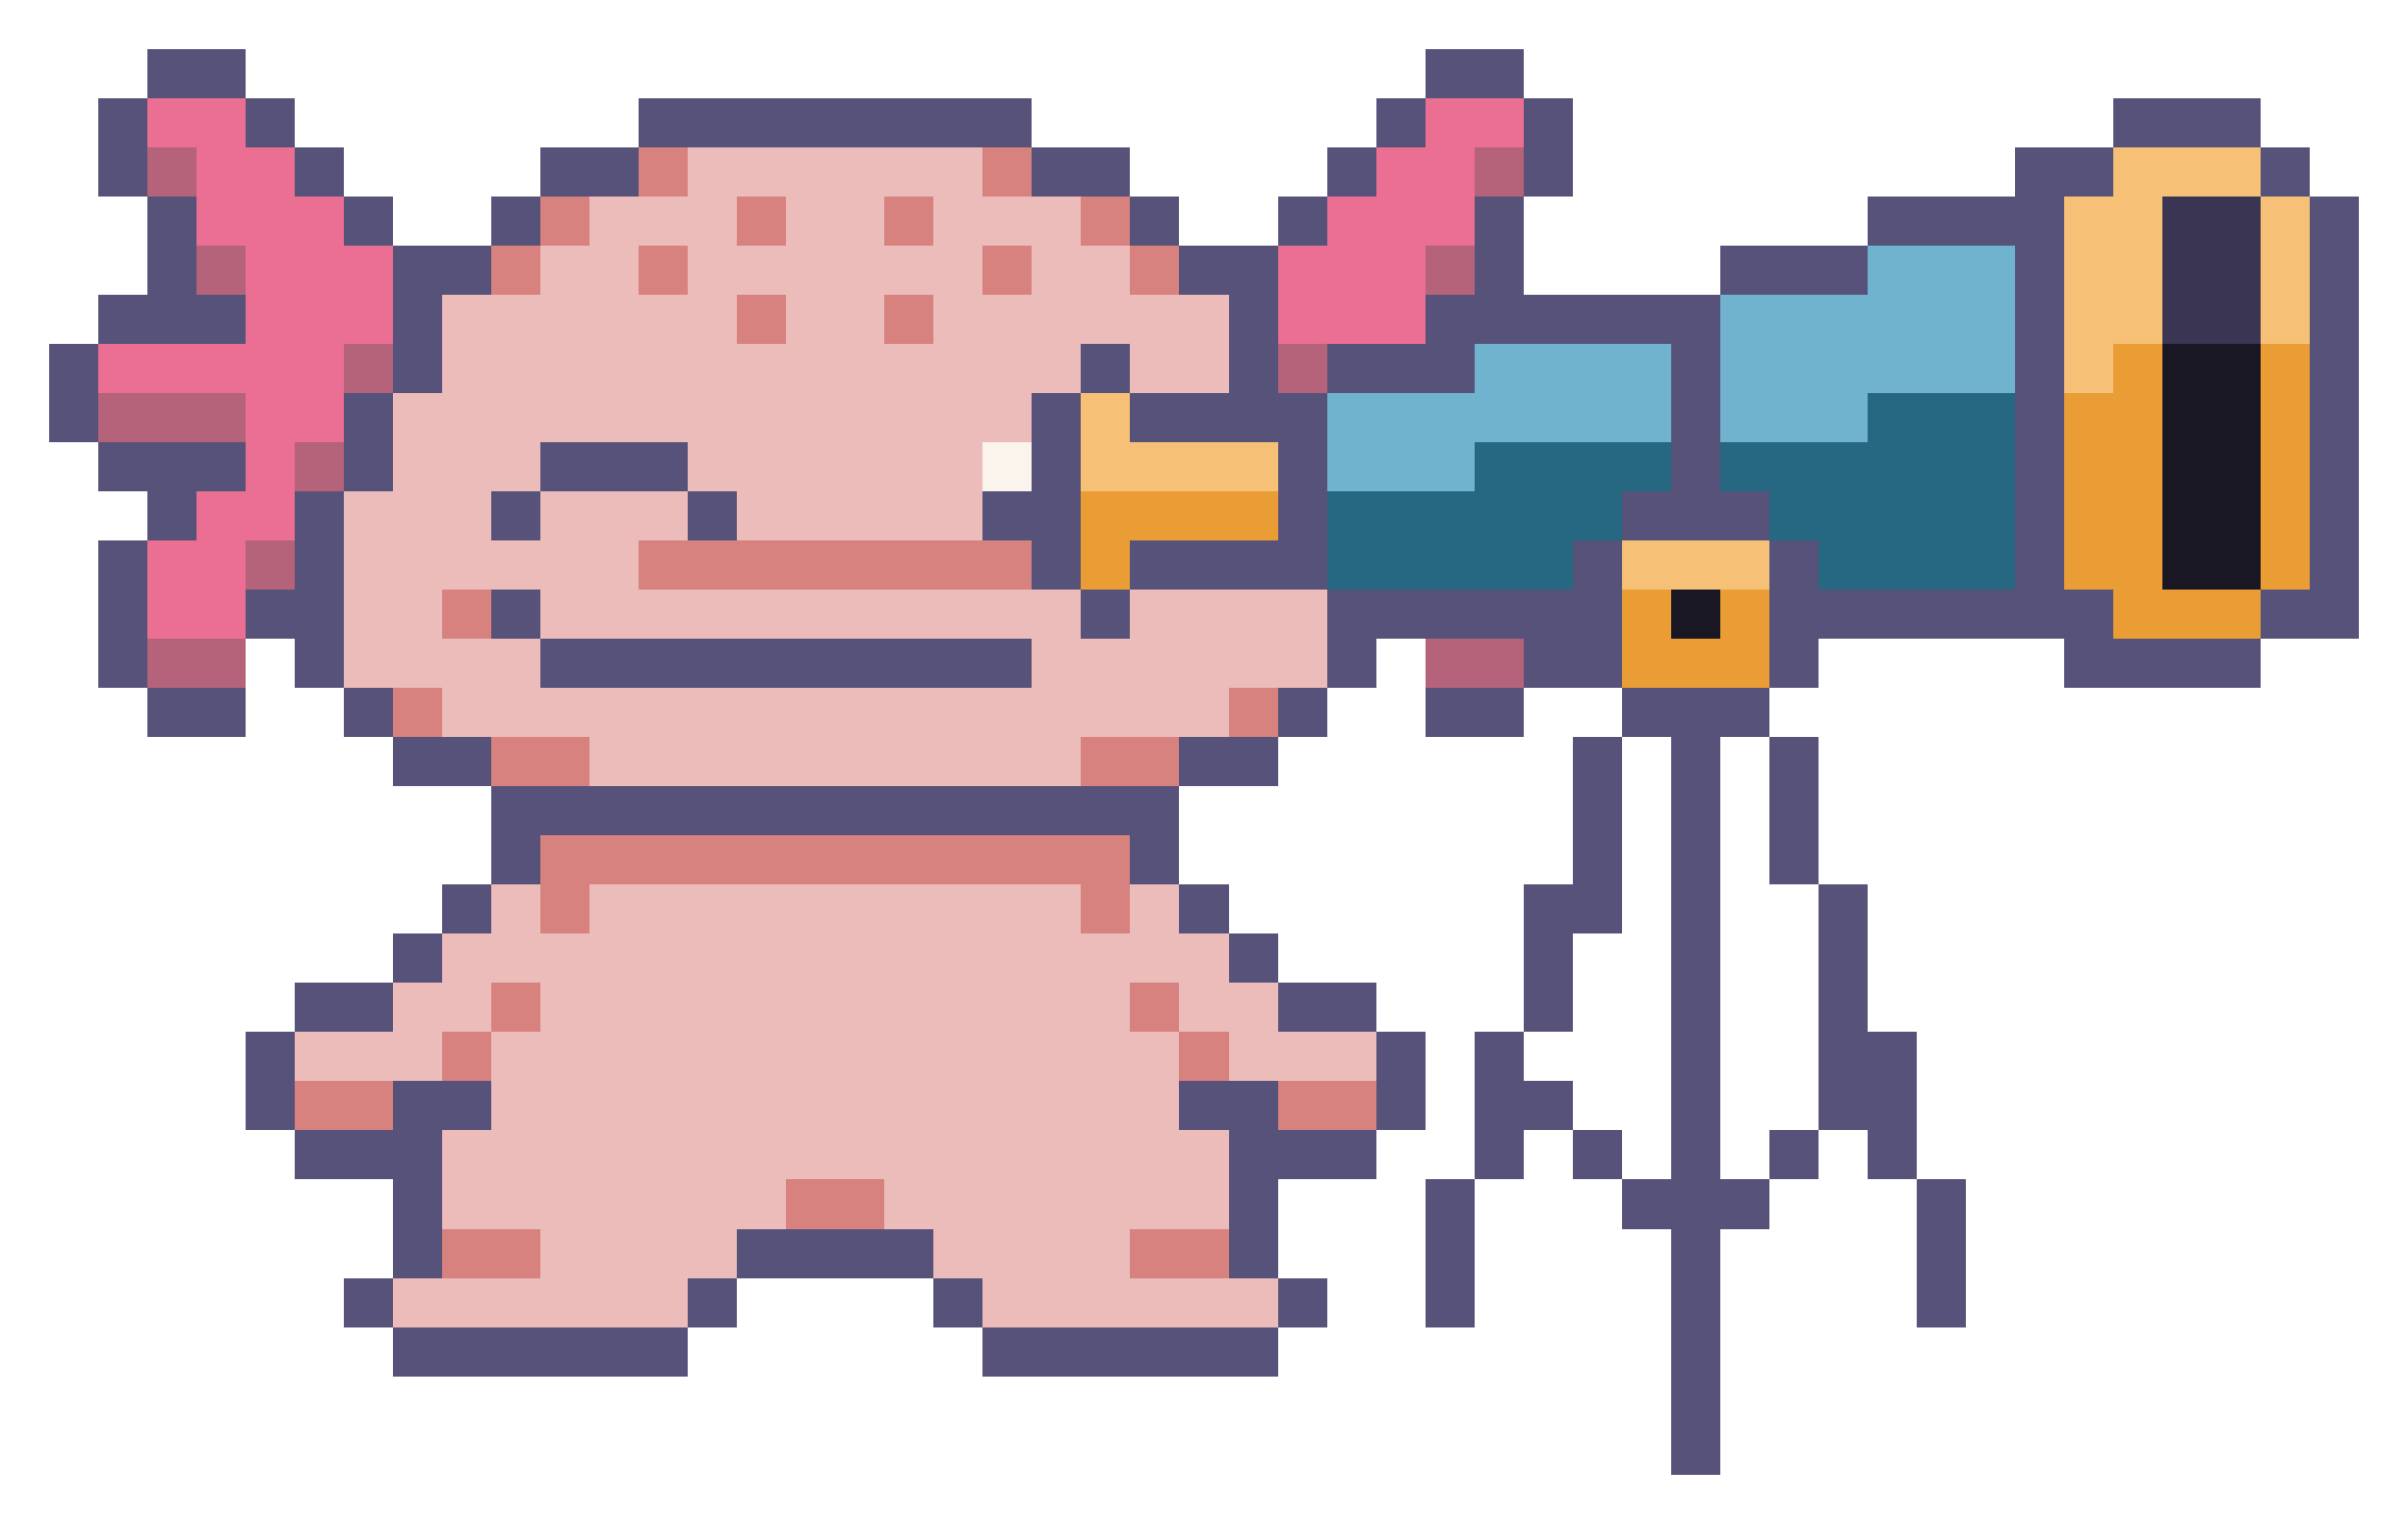
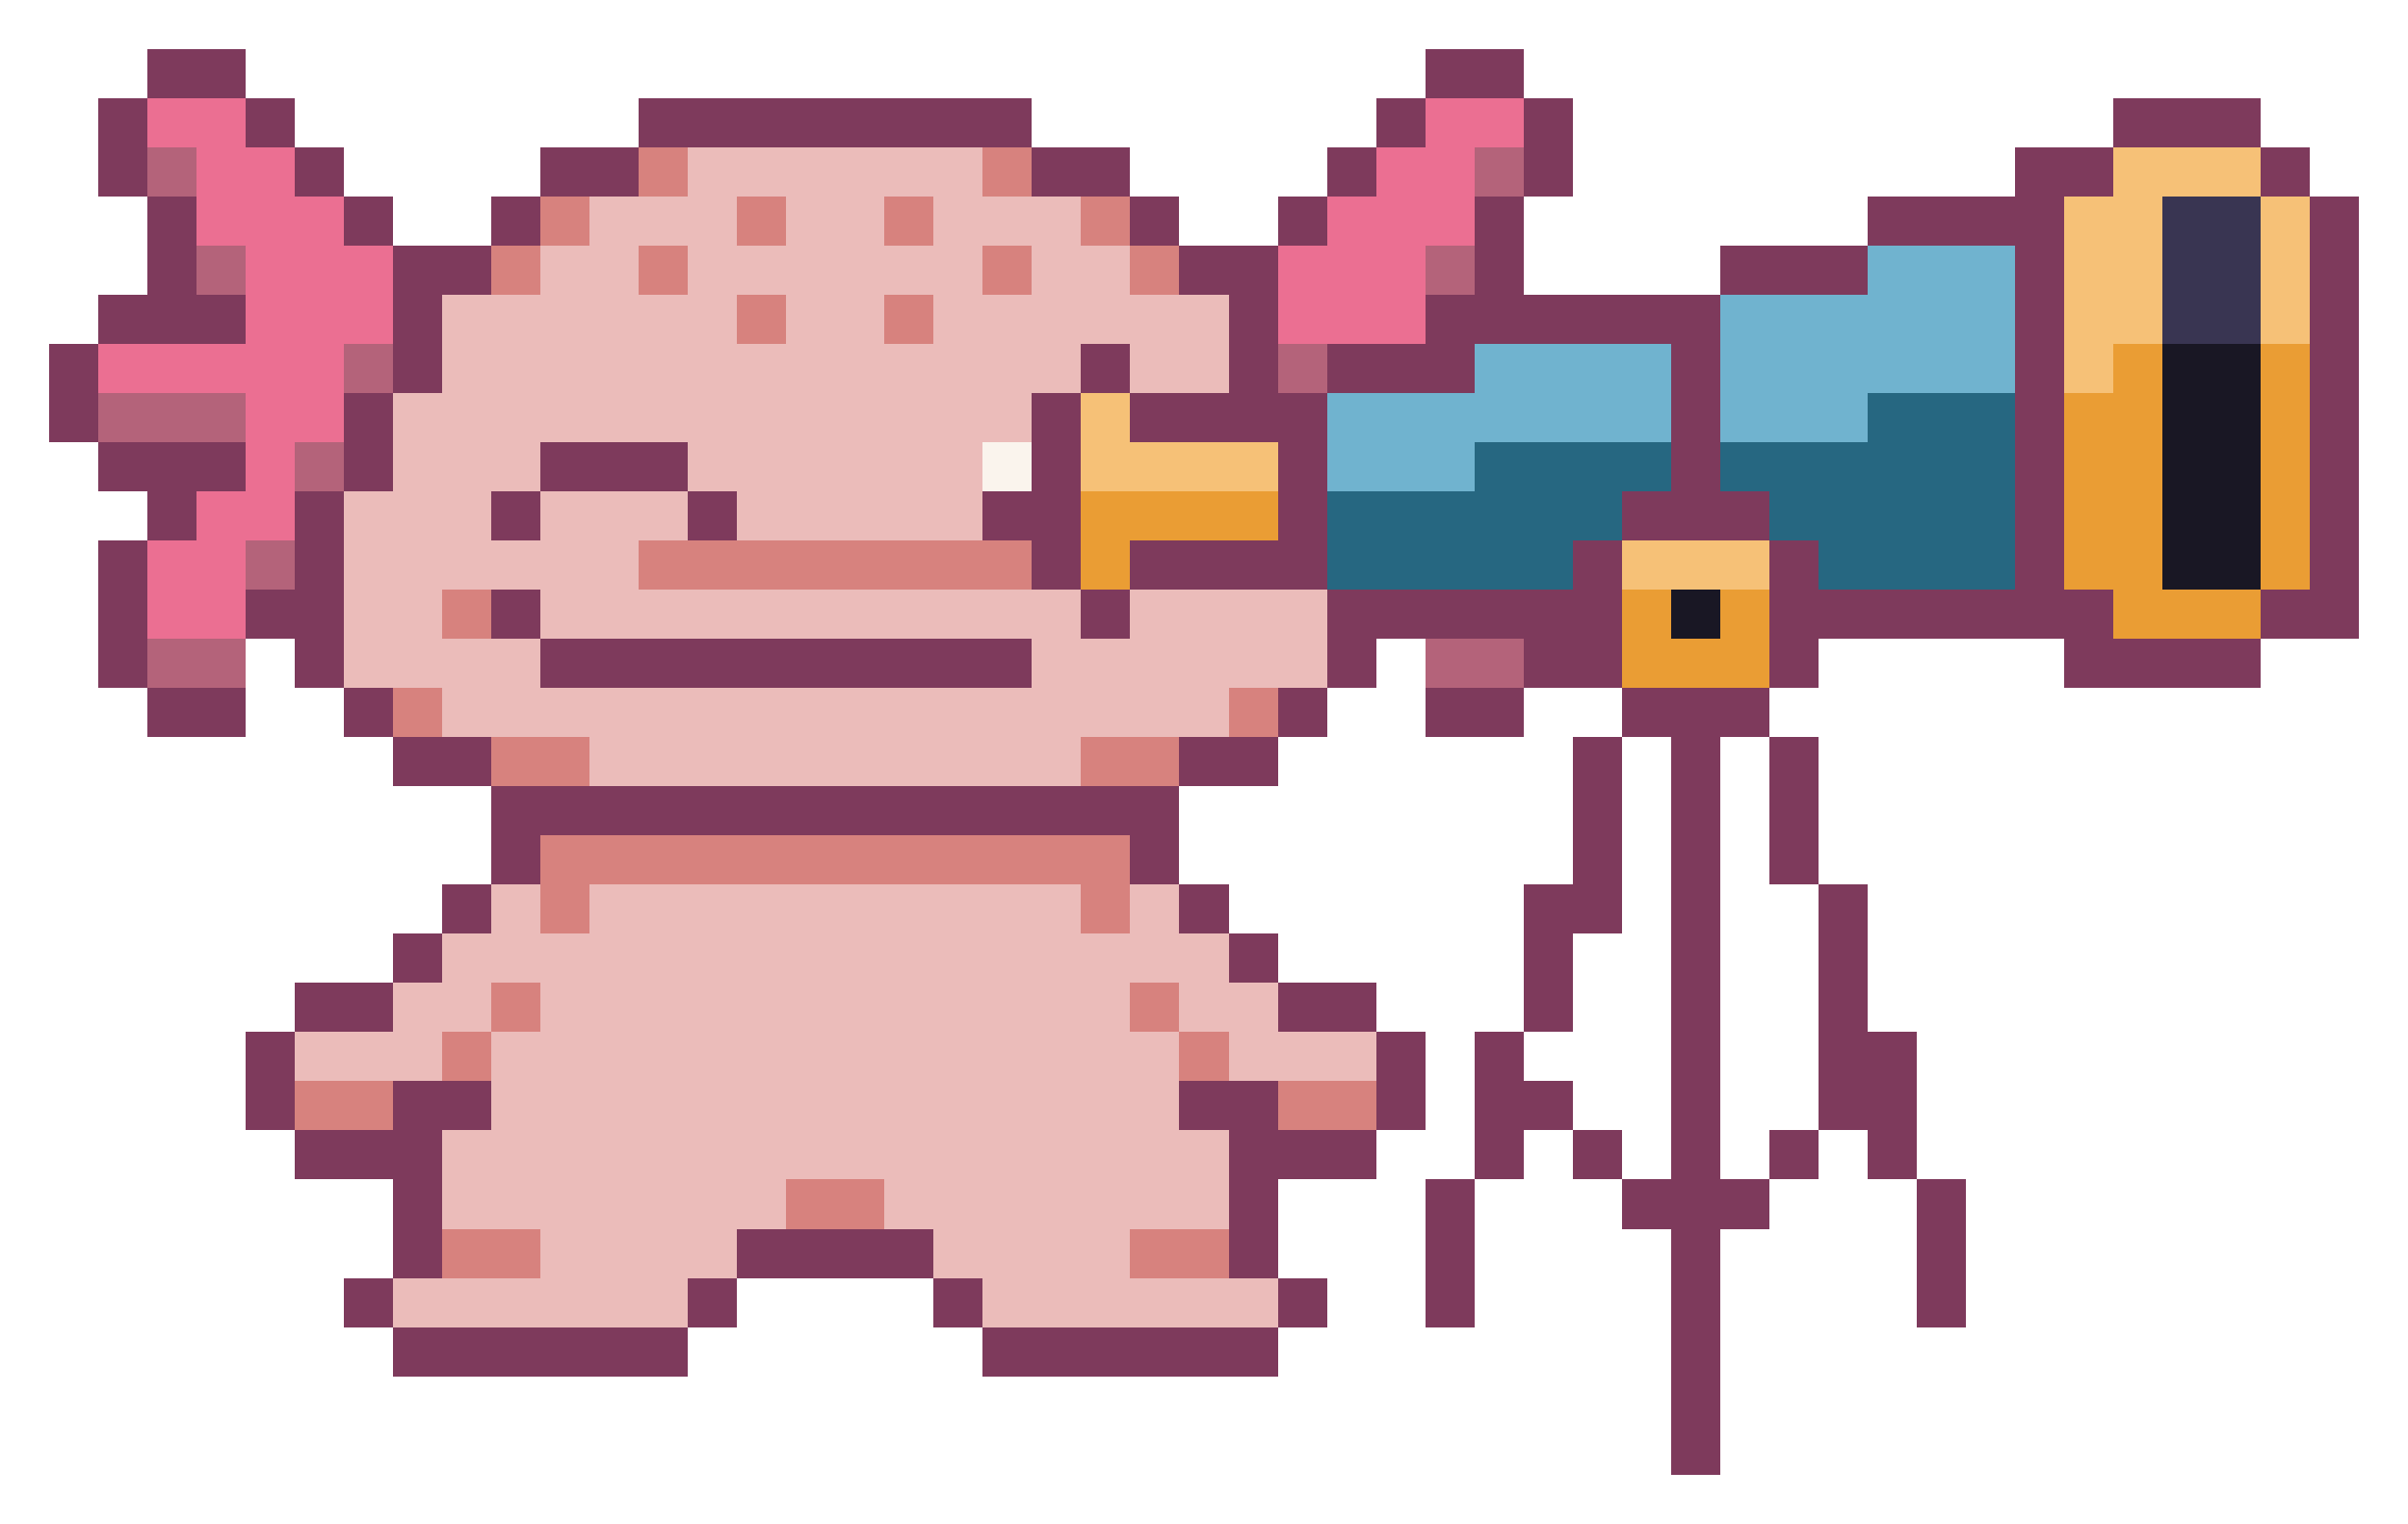
<svg xmlns="http://www.w3.org/2000/svg" viewBox="-1 3 49 31" shape-rendering="crispEdges">
-   <path fill="#575279" d="M2 4h2v1H2zM28 4h2v1H28zM1 5h1v1H1zM4 5h1v1H4zM12 5h8v1H12zM27 5h1v1H27zM30 5h1v1H30zM42 5h3v1H42zM1 6h1v1H1zM5 6h1v1H5zM10 6h2v1H10zM20 6h2v1H20zM26 6h1v1H26zM30 6h1v1H30zM40 6h2v1H40zM45 6h1v1H45zM2 7h1v1H2zM6 7h1v1H6zM9 7h1v1H9zM22 7h1v1H22zM25 7h1v1H25zM29 7h1v1H29zM37 7h4v1H37zM46 7h1v1H46zM2 8h1v1H2zM7 8h2v1H7zM23 8h2v1H23zM29 8h1v1H29zM34 8h3v1H34zM40 8h1v1H40zM46 8h1v1H46zM1 9h3v1H1zM7 9h1v1H7zM24 9h1v1H24zM28 9h6v1H28zM40 9h1v1H40zM46 9h1v1H46zM0 10h1v1H0zM7 10h1v1H7zM21 10h1v1H21zM24 10h1v1H24zM26 10h3v1H26zM33 10h1v1H33zM40 10h1v1H40zM46 10h1v1H46zM0 11h1v1H0zM6 11h1v1H6zM20 11h1v1H20zM22 11h4v1H22zM33 11h1v1H33zM40 11h1v1H40zM46 11h1v1H46zM1 12h3v1H1zM6 12h1v1H6zM10 12h3v1H10zM20 12h1v1H20zM25 12h1v1H25zM33 12h1v1H33zM40 12h1v1H40zM46 12h1v1H46zM2 13h1v1H2zM5 13h1v1H5zM9 13h1v1H9zM13 13h1v1H13zM19 13h1v1H19zM20 13h1v1H20zM25 13h1v1H25zM32 13h3v1H32zM40 13h1v1H40zM46 13h1v1H46zM1 14h1v1H1zM5 14h1v1H5zM20 14h1v1H20zM22 14h4v1H22zM31 14h1v1H31zM35 14h1v1H35zM40 14h1v1H40zM46 14h1v1H46zM1 15h1v1H1zM4 15h2v1H4zM9 15h1v1H9zM21 15h1v1H21zM26 15h6v1H26zM35 15h7v1H35zM45 15h2v1H45zM1 16h1v1H1zM5 16h1v1H5zM10 16h10v1H10zM26 16h1v1H26zM30 16h2v1H30zM35 16h1v1H35zM41 16h4v1H41zM2 17h2v1H2zM6 17h1v1H6zM25 17h1v1H25zM28 17h2v1H28zM32 17h3v1H32zM7 18h2v1H7zM23 18h2v1H23zM31 18h1v1H31zM33 18h1v1H33zM35 18h1v1H35zM9 19h14v1H9zM31 19h1v1H31zM33 19h1v1H33zM35 19h1v1H35zM9 20h1v1H9zM22 20h1v1H22zM31 20h1v1H31zM33 20h1v1H33zM35 20h1v1H35zM8 21h1v1H8zM23 21h1v1H23zM30 21h2v1H30zM33 21h1v1H33zM36 21h1v1H36zM7 22h1v1H7zM24 22h1v1H24zM30 22h1v1H30zM33 22h1v1H33zM36 22h1v1H36zM5 23h2v1H5zM25 23h2v1H25zM30 23h1v1H30zM33 23h1v1H33zM36 23h1v1H36zM4 24h1v1H4zM27 24h1v1H27zM29 24h1v1H29zM33 24h1v1H33zM36 24h2v1H36zM4 25h1v1H4zM7 25h2v1H7zM23 25h2v1H23zM27 25h1v1H27zM29 25h2v1H29zM33 25h1v1H33zM36 25h2v1H36zM5 26h3v1H5zM24 26h3v1H24zM29 26h1v1H29zM31 26h1v1H31zM33 26h1v1H33zM35 26h1v1H35zM37 26h1v1H37zM7 27h1v1H7zM24 27h1v1H24zM28 27h1v1H28zM32 27h3v1H32zM38 27h1v1H38zM7 28h1v1H7zM14 28h4v1H14zM24 28h1v1H24zM28 28h1v1H28zM33 28h1v1H33zM38 28h1v1H38zM6 29h1v1H6zM13 29h1v1H13zM18 29h1v1H18zM25 29h1v1H25zM28 29h1v1H28zM33 29h1v1H33zM38 29h1v1H38zM7 30h6v1H7zM19 30h6v1H19zM33 30h1v1H33zM33 31h1v1H33zM33 32h1v1H33z" />
+   <path fill="#7e3a5c" d="M2 4h2v1H2zM28 4h2v1H28zM1 5h1v1H1zM4 5h1v1H4zM12 5h8v1H12zM27 5h1v1H27zM30 5h1v1H30zM42 5h3v1H42zM1 6h1v1H1zM5 6h1v1H5zM10 6h2v1H10zM20 6h2v1H20zM26 6h1v1H26zM30 6h1v1H30zM40 6h2v1H40zM45 6h1v1H45zM2 7h1v1H2zM6 7h1v1H6zM9 7h1v1H9zM22 7h1v1H22zM25 7h1v1H25zM29 7h1v1H29zM37 7h4v1H37zM46 7h1v1H46zM2 8h1v1H2zM7 8h2v1H7zM23 8h2v1H23zM29 8h1v1H29zM34 8h3v1H34zM40 8h1v1H40zM46 8h1v1H46zM1 9h3v1H1zM7 9h1v1H7zM24 9h1v1H24zM28 9h6v1H28zM40 9h1v1H40zM46 9h1v1H46zM0 10h1v1H0zM7 10h1v1H7zM21 10h1v1H21zM24 10h1v1H24zM26 10h3v1H26zM33 10h1v1H33zM40 10h1v1H40zM46 10h1v1H46zM0 11h1v1H0zM6 11h1v1H6zM20 11h1v1H20zM22 11h4v1H22zM33 11h1v1H33zM40 11h1v1H40zM46 11h1v1H46zM1 12h3v1H1zM6 12h1v1H6zM10 12h3v1H10zM20 12h1v1H20zM25 12h1v1H25zM33 12h1v1H33zM40 12h1v1H40zM46 12h1v1H46zM2 13h1v1H2zM5 13h1v1H5zM9 13h1v1H9zM13 13h1v1H13zM19 13h1v1H19zM20 13h1v1H20zM25 13h1v1H25zM32 13h3v1H32zM40 13h1v1H40zM46 13h1v1H46zM1 14h1v1H1zM5 14h1v1H5zM20 14h1v1H20zM22 14h4v1H22zM31 14h1v1H31zM35 14h1v1H35zM40 14h1v1H40zM46 14h1v1H46zM1 15h1v1H1zM4 15h2v1H4zM9 15h1v1H9zM21 15h1v1H21zM26 15h6v1H26zM35 15h7v1H35zM45 15h2v1H45zM1 16h1v1H1zM5 16h1v1H5zM10 16h10v1H10zM26 16h1v1H26zM30 16h2v1H30zM35 16h1v1H35zM41 16h4v1H41zM2 17h2v1H2zM6 17h1v1H6zM25 17h1v1H25zM28 17h2v1H28zM32 17h3v1H32zM7 18h2v1H7zM23 18h2v1H23zM31 18h1v1H31zM33 18h1v1H33zM35 18h1v1H35zM9 19h14v1H9zM31 19h1v1H31zM33 19h1v1H33zM35 19h1v1H35zM9 20h1v1H9zM22 20h1v1H22zM31 20h1v1H31zM33 20h1v1H33zM35 20h1v1H35zM8 21h1v1H8zM23 21h1v1H23zM30 21h2v1H30zM33 21h1v1H33zM36 21h1v1H36zM7 22h1v1H7zM24 22h1v1H24zM30 22h1v1H30zM33 22h1v1H33zM36 22h1v1H36zM5 23h2v1H5zM25 23h2v1H25zM30 23h1v1H30zM33 23h1v1H33zM36 23h1v1H36zM4 24h1v1H4zM27 24h1v1H27zM29 24h1v1H29zM33 24h1v1H33zM36 24h2v1H36zM4 25h1v1H4zM7 25h2v1H7zM23 25h2v1H23zM27 25h1v1H27zM29 25h2v1H29zM33 25h1v1H33zM36 25h2v1H36zM5 26h3v1H5zM24 26h3v1H24zM29 26h1v1H29zM31 26h1v1H31zM33 26h1v1H33zM35 26h1v1H35zM37 26h1v1H37zM7 27h1v1H7zM24 27h1v1H24zM28 27h1v1H28zM32 27h3v1H32zM38 27h1v1H38zM7 28h1v1H7zM14 28h4v1H14zM24 28h1v1H24zM28 28h1v1H28zM33 28h1v1H33zM38 28h1v1H38zM6 29h1v1H6zM13 29h1v1H13zM18 29h1v1H18zM25 29h1v1H25zM28 29h1v1H28zM33 29h1v1H33zM38 29h1v1H38zM7 30h6v1H7zM19 30h6v1H19zM33 30h1v1H33zM33 31h1v1H33zM33 32h1v1H33z" />
  <path fill="#eb6f92" d="M2 5h2v1H2zM28 5h2v1H28zM3 6h2v1H3zM27 6h2v1H27zM3 7h3v1H3zM26 7h3v1H26zM4 8h3v1H4zM25 8h3v1H25zM4 9h3v1H4zM25 9h3v1H25zM1 10h5v1H1zM4 11h2v1H4zM4 12h1v1H4zM3 13h2v1H3zM2 14h2v1H2zM2 15h2v1H2z" />
  <path fill="#b4637a" d="M2 6h1v1H2zM29 6h1v1H29zM3 8h1v1H3zM28 8h1v1H28zM6 10h1v1H6zM25 10h1v1H25zM1 11h3v1H1zM5 12h1v1H5zM4 14h1v1H4zM2 16h2v1H2zM28 16h2v1H28z" />
  <path fill="#d7827e" d="M12 6h1v1H12zM19 6h1v1H19zM10 7h1v1H10zM14 7h1v1H14zM17 7h1v1H17zM21 7h1v1H21zM9 8h1v1H9zM12 8h1v1H12zM19 8h1v1H19zM22 8h1v1H22zM14 9h1v1H14zM17 9h1v1H17zM12 14h8v1H12zM8 15h1v1H8zM7 17h1v1H7zM24 17h1v1H24zM9 18h2v1H9zM21 18h2v1H21zM10 20h12v1H10zM10 21h1v1H10zM21 21h1v1H21zM9 23h1v1H9zM22 23h1v1H22zM8 24h1v1H8zM23 24h1v1H23zM5 25h2v1H5zM25 25h2v1H25zM15 27h2v1H15zM8 28h2v1H8zM22 28h2v1H22z" />
  <path fill="#ebbcba" d="M13 6h6v1H13zM11 7h3v1H11zM15 7h2v1H15zM18 7h3v1H18zM10 8h2v1H10zM13 8h6v1H13zM20 8h2v1H20zM8 9h6v1H8zM15 9h2v1H15zM18 9h6v1H18zM8 10h13v1H8zM22 10h2v1H22zM7 11h13v1H7zM7 12h3v1H7zM13 12h6v1H13zM6 13h3v1H6zM10 13h3v1H10zM14 13h5v1H14zM6 14h6v1H6zM6 15h2v1H6zM10 15h11v1H10zM22 15h4v1H22zM6 16h4v1H6zM20 16h6v1H20zM8 17h16v1H8zM11 18h10v1H11zM9 21h1v1H9zM11 21h10v1H11zM22 21h1v1H22zM8 22h16v1H8zM7 23h2v1H7zM10 23h12v1H10zM23 23h2v1H23zM5 24h3v1H5zM9 24h14v1H9zM24 24h3v1H24zM9 25h14v1H9zM8 26h16v1H8zM8 27h7v1H8zM17 27h7v1H17zM10 28h4v1H10zM18 28h4v1H18zM7 29h6v1H7zM19 29h6v1H19z" />
  <path fill="#f6c177" d="M42 6h3v1H42zM41 7h2v1H41zM45 7h1v1H45zM41 8h2v1H41zM45 8h1v1H45zM41 9h2v1H41zM45 9h1v1H45zM41 10h1v1H41zM21 11h1v1H21zM21 12h4v1H21zM32 14h3v1H32z" />
  <path fill="#393552" d="M43 7h2v1H43zM43 8h2v1H43zM43 9h2v1H43z" />
  <path fill="#70b3cf" d="M37 8h3v1H37zM34 9h6v1H34zM29 10h4v1H29zM34 10h6v1H34zM26 11h7v1H26zM34 11h3v1H34zM26 12h3v1H26z" />
  <path fill="#ea9d34" d="M42 10h1v1H42zM45 10h1v1H45zM41 11h2v1H41zM45 11h1v1H45zM41 12h2v1H41zM45 12h1v1H45zM21 13h4v1H21zM41 13h2v1H41zM45 13h1v1H45zM21 14h1v1H21zM41 14h2v1H41zM45 14h1v1H45zM32 15h1v1H32zM34 15h1v1H34zM42 15h3v1H42zM32 16h3v1H32z" />
  <path fill="#191724" d="M43 10h2v1H43zM43 11h2v1H43zM43 12h2v1H43zM43 13h2v1H43zM43 14h2v1H43zM33 15h1v1H33z" />
  <path fill="#266781" d="M37 11h3v1H37zM29 12h4v1H29zM34 12h6v1H34zM26 13h6v1H26zM35 13h5v1H35zM26 14h5v1H26zM36 14h4v1H36z" />
  <path fill="#faf4ed" d="M19 12h1v1H19z" />
</svg>
